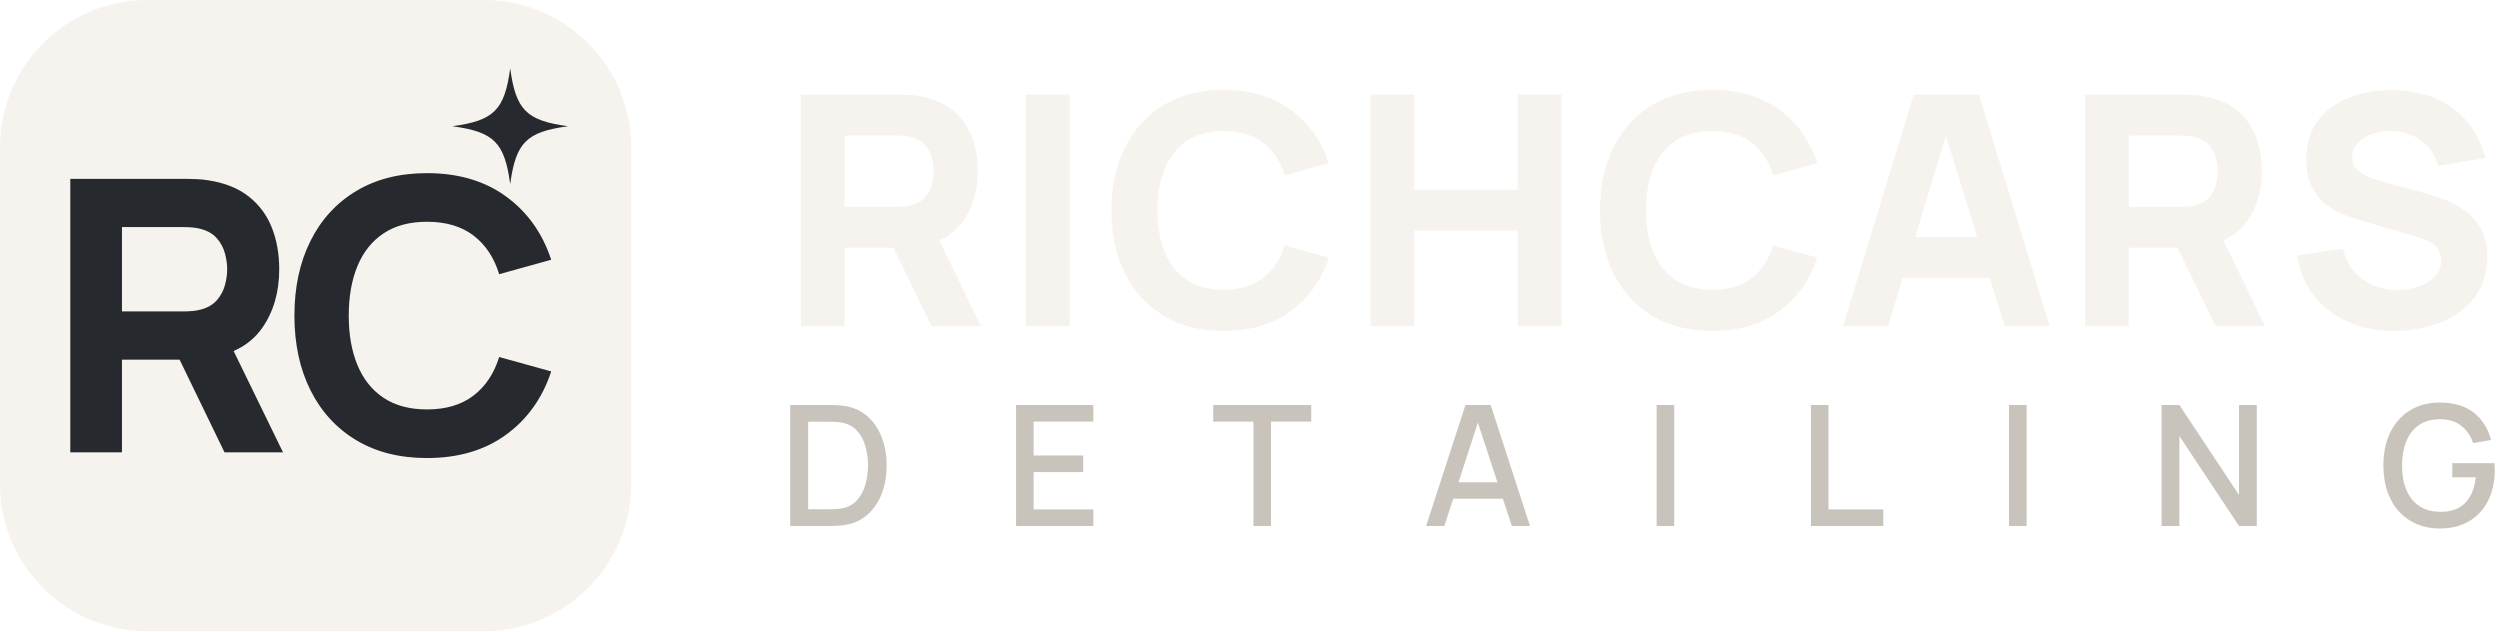
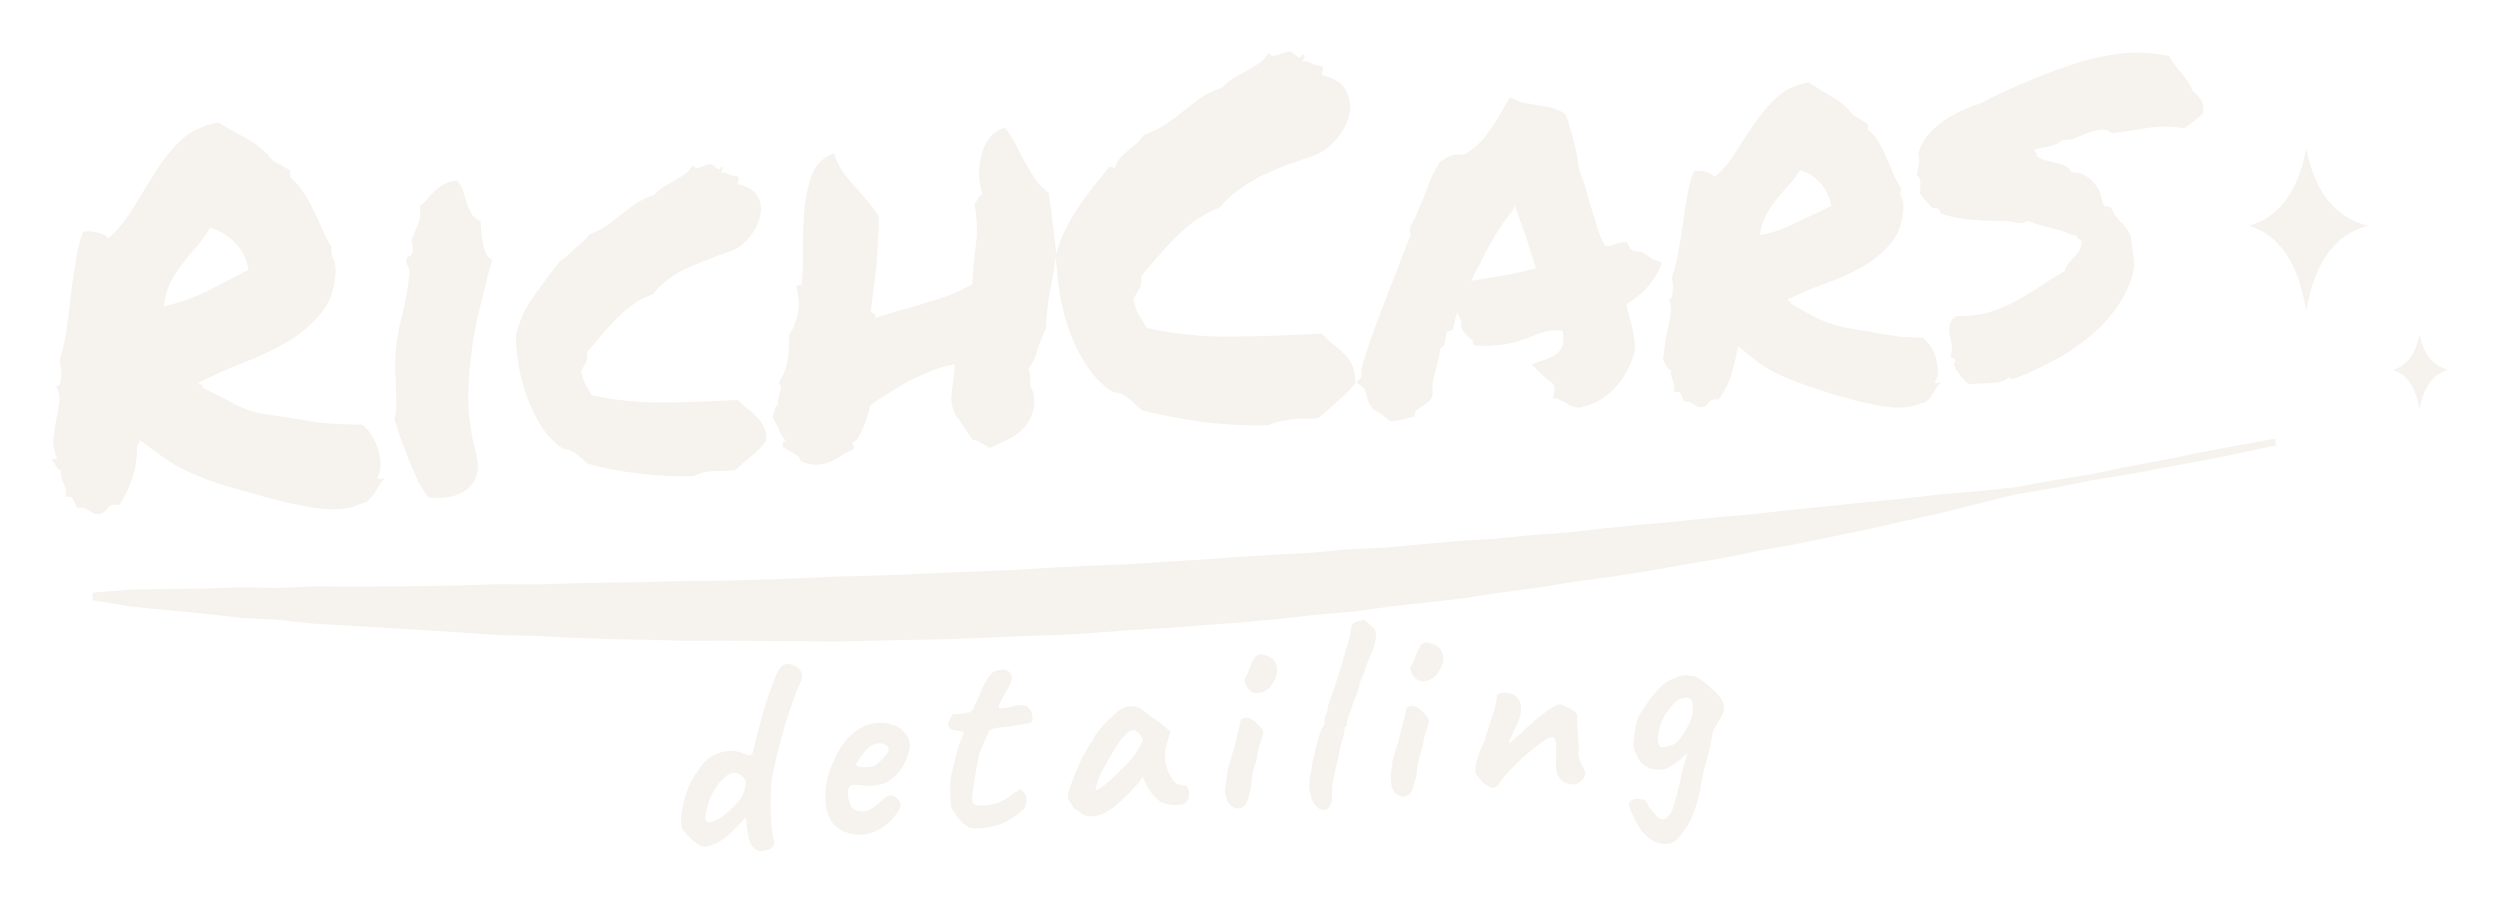
- <svg xmlns="http://www.w3.org/2000/svg" viewBox="0 0 475.3 120" role="img" aria-label="RichCarsDetailing">
-   <rect x="0" y="0" width="120" height="120" rx="28" fill="#f6f3ee" />
-   <path fill="#26292d" transform="translate(8.31 86.00) scale(0.7222)" d="M7.0 0.0V-72.0H37.4Q38.45 -72.0 40.225 -71.925Q42.0 -71.85 43.4 -71.6Q49.85 -70.6 53.975 -67.35Q58.1 -64.1 60.05 -59.175Q62.0 -54.25 62.0 -48.2Q62.0 -39.15 57.5 -32.725Q53.0 -26.3 43.4 -24.8L37.4 -24.4H20.6V0.0ZM47.6 0.0 33.4 -29.3 47.4 -32.0 63.0 0.0ZM20.6 -37.1H36.8Q37.85 -37.1 39.1 -37.2Q40.35 -37.3 41.4 -37.6Q44.15 -38.35 45.65 -40.125Q47.15 -41.9 47.725 -44.075Q48.3 -46.25 48.3 -48.2Q48.3 -50.15 47.725 -52.325Q47.15 -54.5 45.65 -56.275Q44.15 -58.05 41.4 -58.8Q40.35 -59.1 39.1 -59.2Q37.85 -59.3 36.8 -59.3H20.6Z M100.9 1.5Q90.1 1.5 82.275 -3.2Q74.45 -7.9 70.225 -16.35Q66.0 -24.8 66.0 -36.0Q66.0 -47.2 70.225 -55.65Q74.45 -64.1 82.275 -68.8Q90.1 -73.5 100.9 -73.5Q113.3 -73.5 121.725 -67.35Q130.15 -61.2 133.6 -50.7L119.9 -46.9Q117.9 -53.45 113.15 -57.075Q108.4 -60.7 100.9 -60.7Q94.05 -60.7 89.475 -57.65Q84.9 -54.6 82.6 -49.05Q80.3 -43.5 80.3 -36.0Q80.3 -28.5 82.6 -22.95Q84.9 -17.4 89.475 -14.35Q94.05 -11.3 100.9 -11.3Q108.4 -11.3 113.15 -14.95Q117.9 -18.6 119.9 -25.1L133.6 -21.3Q130.15 -10.8 121.725 -4.65Q113.3 1.5 100.9 1.5Z" />
-   <path fill="#26292d" d="M97 13 C98.078 20.92 100.08 22.922 108 24 C100.08 25.078 98.078 27.08 97 35 C95.922 27.08 93.92 25.078 86 24 C93.92 22.922 95.922 20.92 97 13Z" />
-   <path fill="#f6f3ee" transform="translate(148 62) scale(0.6111)" d="M7.0 0.0V-72.0H37.4Q38.45 -72.0 40.225 -71.925Q42.0 -71.85 43.4 -71.6Q49.85 -70.6 53.975 -67.35Q58.1 -64.1 60.05 -59.175Q62.0 -54.25 62.0 -48.2Q62.0 -39.15 57.5 -32.725Q53.0 -26.3 43.4 -24.8L37.4 -24.4H20.6V0.0ZM47.6 0.0 33.4 -29.3 47.4 -32.0 63.0 0.0ZM20.6 -37.1H36.8Q37.85 -37.1 39.1 -37.2Q40.35 -37.3 41.4 -37.6Q44.15 -38.35 45.65 -40.125Q47.15 -41.9 47.725 -44.075Q48.3 -46.25 48.3 -48.2Q48.3 -50.15 47.725 -52.325Q47.15 -54.5 45.65 -56.275Q44.15 -58.05 41.4 -58.8Q40.35 -59.1 39.1 -59.2Q37.85 -59.3 36.8 -59.3H20.6Z M77.0 0.0V-72.0H90.6V0.0Z M138.5 1.5Q127.7 1.5 119.875 -3.2Q112.05 -7.9 107.825 -16.35Q103.6 -24.8 103.6 -36.0Q103.6 -47.2 107.825 -55.65Q112.05 -64.1 119.875 -68.8Q127.7 -73.5 138.5 -73.5Q150.9 -73.5 159.325 -67.35Q167.75 -61.2 171.2 -50.7L157.5 -46.9Q155.5 -53.45 150.75 -57.075Q146.0 -60.7 138.5 -60.7Q131.65 -60.7 127.075 -57.65Q122.5 -54.6 120.2 -49.05Q117.9 -43.5 117.9 -36.0Q117.9 -28.5 120.2 -22.95Q122.5 -17.4 127.075 -14.35Q131.65 -11.3 138.5 -11.3Q146.0 -11.3 150.75 -14.95Q155.5 -18.6 157.5 -25.1L171.2 -21.3Q167.75 -10.8 159.325 -4.65Q150.9 1.5 138.5 1.5Z M184.2 0.0V-72.0H197.8V-42.4H230.0V-72.0H243.6V0.0H230.0V-29.7H197.8V0.0Z M290.5 1.5Q279.7 1.5 271.875 -3.2Q264.05 -7.9 259.825 -16.35Q255.6 -24.8 255.6 -36.0Q255.6 -47.2 259.825 -55.65Q264.05 -64.1 271.875 -68.8Q279.7 -73.5 290.5 -73.5Q302.9 -73.5 311.325 -67.35Q319.75 -61.2 323.2 -50.7L309.5 -46.9Q307.5 -53.45 302.75 -57.075Q298.0 -60.7 290.5 -60.7Q283.65 -60.7 279.075 -57.65Q274.5 -54.6 272.2 -49.05Q269.9 -43.5 269.9 -36.0Q269.9 -28.5 272.2 -22.95Q274.5 -17.4 279.075 -14.35Q283.65 -11.3 290.5 -11.3Q298.0 -11.3 302.75 -14.95Q307.5 -18.6 309.5 -25.1L323.2 -21.3Q319.75 -10.8 311.325 -4.65Q302.9 1.5 290.5 1.5Z M331.2 0.0 353.2 -72.0H373.5L395.5 0.0H381.5L361.9 -63.5H364.5L345.2 0.0ZM344.4 -15.0V-27.7H382.4V-15.0Z M406.5 0.0V-72.0H436.9Q437.95 -72.0 439.725 -71.925Q441.5 -71.85 442.9 -71.6Q449.35 -70.6 453.475 -67.35Q457.6 -64.1 459.55 -59.175Q461.5 -54.25 461.5 -48.2Q461.5 -39.15 457.0 -32.725Q452.5 -26.3 442.9 -24.8L436.9 -24.4H420.1V0.0ZM447.1 0.0 432.9 -29.3 446.9 -32.0 462.5 0.0ZM420.1 -37.1H436.3Q437.35 -37.1 438.6 -37.2Q439.85 -37.3 440.9 -37.6Q443.65 -38.35 445.15 -40.125Q446.65 -41.9 447.225 -44.075Q447.8 -46.25 447.8 -48.2Q447.8 -50.15 447.225 -52.325Q446.65 -54.5 445.15 -56.275Q443.65 -58.05 440.9 -58.8Q439.85 -59.1 438.6 -59.2Q437.35 -59.3 436.3 -59.3H420.1Z M502.7 1.5Q494.7 1.5 488.275 -1.325Q481.85 -4.15 477.725 -9.425Q473.6 -14.7 472.5 -22.0L486.7 -24.1Q488.2 -17.9 492.9 -14.55Q497.6 -11.2 503.6 -11.2Q506.95 -11.2 510.1 -12.25Q513.25 -13.3 515.275 -15.35Q517.3 -17.4 517.3 -20.4Q517.3 -21.5 516.975 -22.525Q516.65 -23.55 515.9 -24.45Q515.15 -25.35 513.775 -26.15Q512.4 -26.95 510.3 -27.6L491.6 -33.1Q489.5 -33.7 486.725 -34.8Q483.95 -35.9 481.35 -37.95Q478.75 -40.0 477.025 -43.375Q475.3 -46.75 475.3 -51.9Q475.3 -59.15 478.95 -63.95Q482.6 -68.75 488.7 -71.1Q494.8 -73.45 502.2 -73.4Q509.65 -73.3 515.5 -70.85Q521.35 -68.4 525.3 -63.725Q529.25 -59.05 531.0 -52.3L516.3 -49.8Q515.5 -53.3 513.35 -55.7Q511.2 -58.1 508.225 -59.35Q505.25 -60.6 502.0 -60.7Q498.8 -60.8 495.975 -59.825Q493.15 -58.85 491.375 -57.0Q489.6 -55.15 489.6 -52.6Q489.6 -50.25 491.05 -48.775Q492.5 -47.3 494.7 -46.4Q496.9 -45.5 499.2 -44.9L511.7 -41.5Q514.5 -40.75 517.9 -39.525Q521.3 -38.3 524.425 -36.125Q527.55 -33.95 529.575 -30.4Q531.6 -26.85 531.6 -21.4Q531.6 -15.6 529.175 -11.275Q526.75 -6.95 522.65 -4.125Q518.55 -1.3 513.375 0.1Q508.2 1.5 502.7 1.5Z" />
-   <path fill="#c9c4bb" transform="translate(148 100) scale(0.3194)" d="M7.0 0.0V-72.0H29.567Q30.567 -72.0 33.283 -71.95Q36 -71.9 38.5 -71.567Q46.95 -70.483 52.725 -65.5Q58.5 -60.517 61.45 -52.842Q64.4 -45.167 64.4 -36.0Q64.4 -26.817 61.45 -19.142Q58.5 -11.467 52.725 -6.492Q46.95 -1.517 38.5 -0.433Q36.017 -0.117 33.275 -0.058Q30.533 0.0 29.567 0.0ZM17.7 -9.934H29.567Q31.267 -9.934 33.608 -10.034Q35.95 -10.134 37.733 -10.467Q43.233 -11.5 46.658 -15.225Q50.083 -18.95 51.692 -24.392Q53.3 -29.833 53.3 -36.0Q53.3 -42.333 51.658 -47.775Q50.017 -53.217 46.575 -56.875Q43.133 -60.533 37.733 -61.533Q35.95 -61.9 33.583 -61.983Q31.217 -62.066 29.567 -62.066H17.7Z M141.422 0.0V-72.0H187.422V-62.133H151.889V-41.967H181.422V-32.1H151.889V-9.867H187.422V0.0Z M282.727 0.0V-62.133H258.794V-72.0H317.127V-62.133H293.194V0.0Z M385.516 0.0 408.916 -72.0H423.95L447.35 0.0H436.516L414.949 -65.7H417.683L396.35 0.0ZM397.649 -16.233V-26.033H435.249V-16.233Z M522.738 0.0V-72.0H533.205V0.0Z M614.56 0.0V-72.0H625.027V-9.867H657.627V0.0Z M732.482 0.0V-72.0H742.949V0.0Z M823.304 0.0V-72.0H833.904L869.371 -18.5V-72.0H879.971V0.0H869.371L833.904 -53.533V0.0Z M988.759 1.5Q981.543 1.5 975.426 -1.033Q969.309 -3.567 964.809 -8.4Q960.309 -13.233 957.818 -20.192Q955.326 -27.15 955.326 -36.0Q955.326 -47.633 959.576 -56.025Q963.826 -64.417 971.368 -68.942Q978.909 -73.467 988.759 -73.467Q1001.46 -73.467 1009.043 -67.558Q1016.626 -61.65 1019.393 -51.233L1008.759 -49.333Q1006.593 -55.783 1001.693 -59.641Q996.793 -63.5 989.359 -63.533Q981.71 -63.6 976.635 -60.158Q971.56 -56.717 969.01 -50.483Q966.46 -44.25 966.426 -36.0Q966.393 -27.75 968.943 -21.583Q971.493 -15.417 976.601 -11.958Q981.71 -8.5 989.359 -8.434Q995.543 -8.367 999.959 -10.725Q1004.376 -13.083 1006.984 -17.7Q1009.593 -22.317 1010.326 -29H996.326V-37.4H1021.426Q1021.543 -36.5 1021.585 -35.033Q1021.626 -33.567 1021.626 -33.167Q1021.626 -23.133 1017.776 -15.292Q1013.926 -7.45 1006.584 -2.975Q999.243 1.5 988.759 1.5Z" />
+ <svg xmlns="http://www.w3.org/2000/svg" viewBox="-9.9 -0.5 485.7 175.4" role="img" aria-label="RichCarsDetailing">
+   <path fill="#f6f3ee" d="M2 90.8Q1.6 91 1.1 90.2Q0.6 89.4 0.1 88.7L1.2 88.6Q0.3 86.5 0.5 84.6Q0.7 82.8 1 81.1Q1.4 79.3 1.6 77.7Q1.8 76.1 1 74.4Q1.5 74.6 1.7 74.1Q1.9 73.5 2 72.7Q2.1 71.8 1.9 70.9Q1.8 70 1.7 69.4Q2.7 66.3 3.1 63Q3.6 59.8 3.9 56.5Q4.3 53.3 4.8 50.3Q5.2 47.3 6.2 44.6Q7.5 44.2 9.1 44.7Q10.6 45.1 11.2 45.8Q14 43.2 16.1 39.7Q18.2 36.2 20.3 32.9Q22.4 29.5 25.2 26.8Q28 24.1 32.5 23.3Q35 24.8 38 26.4Q41.1 28.1 43.2 30.8Q44 31.2 44.8 31.6Q45.5 32.1 46.4 32.5L46.5 34Q48 35.2 49 36.8Q50.1 38.4 51 40.3Q51.9 42.1 52.7 44Q53.5 45.9 54.5 47.5Q54.4 48.1 54.5 48.5Q54.6 48.9 54.7 49.4Q54.9 49.8 55.1 50.3Q55.2 50.8 55.3 51.6Q55.3 56.8 52.6 60.2Q49.9 63.6 45.8 66Q41.7 68.3 37.1 70.1Q32.4 71.9 28.7 73.9Q28.7 74.3 29.1 74.2Q29.6 74.2 29.4 74.8Q32.5 76.3 34.2 77.2Q35.9 78.2 37.4 78.8Q38.8 79.4 40.6 79.8Q42.3 80.1 45.4 80.5Q48.5 81 50.2 81.3Q51.9 81.6 53.3 81.7Q54.7 81.8 56.3 81.9Q57.9 82 60.5 82Q61.7 83 62.5 84.4Q63.3 85.8 63.7 87.3Q64.1 88.7 64 90Q64 91.4 63.4 92.2Q63.5 92.6 64 92.5Q64.4 92.4 64.9 92.5Q64.2 93 63.8 93.7Q63.4 94.5 62.9 95.2Q62.5 95.9 61.9 96.5Q61.3 97.2 60.4 97.3Q57 99 51.4 98.2Q45.9 97.4 37.2 94.8Q32.8 93.6 30.1 92.6Q27.4 91.5 25.3 90.5Q23.3 89.4 21.5 88.1Q19.7 86.8 17.4 85.1Q17.2 85.2 17.1 85.5Q17.1 85.8 16.8 85.9Q16.7 89.8 15.8 92.4Q15 94.9 13.3 97.6Q11.7 97.4 11.2 98Q10.7 98.7 10 99.2Q9 99.5 8.5 99.3Q8 99.1 7.6 98.8Q7.2 98.6 6.7 98.3Q6.2 98.1 5.1 98.2Q4.7 97.4 4.4 96.6Q4 95.8 2.8 96Q3 95.1 2.8 94.5Q2.7 93.8 2.4 93.3Q2.2 92.8 2 92.2Q1.8 91.6 2 90.8ZM30.9 43.7Q29.8 45.7 28.4 47.3Q26.9 48.9 25.6 50.7Q24.2 52.4 23.2 54.4Q22.2 56.4 21.9 59Q25.9 58.2 30.3 56.1Q34.6 53.9 38.4 51.9Q37.7 48.3 35.4 46.3Q33.2 44.3 30.9 43.7Z M82.6 87.6Q83.3 90.4 82.6 92.2Q81.9 93.9 80.5 94.8Q79 95.8 77.1 96.1Q75.2 96.3 73.4 96.2Q72.3 94.9 71.3 92.9Q70.4 90.9 69.5 88.8Q68.7 86.7 67.9 84.6Q67.2 82.5 66.7 80.9Q67.1 79.7 67.1 78.1Q67.1 76.6 67 75.1Q67 73.5 66.9 71.9Q66.8 70.3 66.9 68.8Q67.2 64.6 68.2 60.8Q69.2 57 69.6 53Q69.8 52.1 69.4 51.3Q68.9 50.6 69.1 49.9Q69.1 49.5 69.6 49.3Q70.1 49.1 70.2 48.6Q70.4 47.5 70.2 46.9Q69.9 46.2 70.4 45.2Q70.8 44.4 71.4 42.8Q72 41.2 71.6 39.6Q72.5 38.9 73.2 38.1Q73.9 37.2 74.7 36.5Q75.4 35.8 76.4 35.3Q77.4 34.7 78.9 34.6Q79.7 35.5 80.1 36.6Q80.4 37.8 80.8 38.9Q81.1 40.1 81.7 41Q82.2 42 83.5 42.5Q83.5 43.3 83.6 44.4Q83.7 45.6 83.9 46.7Q84.1 47.8 84.5 48.7Q84.9 49.6 85.7 49.9Q84.4 54.7 83.3 59.4Q82.1 64.1 81.6 68.8Q81 73.5 81.1 78.2Q81.3 82.9 82.6 87.6Z M133 90.8Q131.4 91 129.1 91Q126.8 91 124.9 92Q119.8 92.2 114.3 91.5Q108.9 90.9 104.3 89.6Q103.2 88.6 102.2 87.8Q101.2 86.9 99.5 86.7Q97 85 95.3 82.4Q93.7 79.8 92.6 76.9Q91.5 73.9 90.9 70.8Q90.4 67.7 90.3 64.7Q91.4 60.2 93.9 56.9Q96.3 53.5 98.9 50.2Q100.1 49.5 100.7 48.8Q101.3 48.1 102 47.6Q102.7 47 103.4 46.4Q104.1 45.8 104.6 45Q106.6 44.3 108 43.3Q109.5 42.2 110.9 41.1Q112.3 40 113.7 39Q115.2 38 117.2 37.4Q118 36.4 119 35.8Q120 35.2 121.1 34.6Q122.2 34 123.2 33.3Q124.1 32.6 124.7 31.6Q125.2 32.4 126.1 32Q126.9 31.7 127.7 31.4Q128.2 31.3 128.5 31.5Q128.9 31.8 129.2 32.1Q129.5 32.3 129.8 32.4Q130 32.4 130.2 31.9Q130.6 31.9 130.5 32.4Q130.3 32.9 130.2 33.1Q131 32.9 131.6 33.3Q132.2 33.7 133.3 33.7Q133.8 34.2 133.6 34.4Q133.4 34.7 133.4 35.3Q136.4 35.9 137.4 37.8Q138.3 39.6 137.7 41.7Q137.2 43.8 135.6 45.7Q134 47.6 132 48.3Q127.4 49.9 123.4 51.7Q119.3 53.6 116.9 56.7Q114.6 57.5 112.9 58.8Q111.2 60 109.7 61.6Q108.2 63.1 106.9 64.7Q105.6 66.3 104.1 67.9Q104.3 69.3 103.9 70Q103.4 70.8 103 71.6Q103.3 73.1 103.8 74.1Q104.4 75.2 105.1 76.3Q111.6 77.7 118.9 77.7Q126.2 77.6 133.5 77.2Q134.3 78.1 135.3 78.9Q136.3 79.6 137.1 80.5Q138 81.4 138.5 82.4Q139.1 83.5 138.9 85.2Q137.7 86.8 136.1 88.1Q134.5 89.4 133 90.8Z M190.9 75.8Q191.3 78.3 190.6 80Q190 81.7 188.7 83Q187.4 84.2 185.7 85Q184 85.8 182.4 86.5Q181.6 86.1 180.8 85.6Q180 85.1 179 84.9Q177.6 82.7 176.3 80.9Q175 79.2 174.9 76.9Q174.9 76.8 175 75.8Q175.1 74.8 175.3 73.6Q175.4 72.4 175.5 71.4Q175.6 70.4 175.6 70.3Q173.3 70.6 171 71.6Q168.6 72.5 166.4 73.7Q164.1 75 162.2 76.2Q160.3 77.4 159.1 78.3Q159.1 78.6 158.8 79.7Q158.5 80.9 158 82.1Q157.5 83.4 156.9 84.4Q156.3 85.4 155.6 85.5Q155.7 85.7 155.9 86Q156.1 86.3 156 86.8Q154.6 87.3 153.6 88Q152.6 88.7 151.4 89.2Q150.3 89.7 148.9 89.8Q147.6 89.9 145.6 89.1Q145.6 88.5 145.1 88.1Q144.6 87.7 144 87.4Q143.5 87.1 143 86.9Q142.6 86.7 142.6 86.5Q142.1 86.6 142.2 85.8Q142.2 85 142.9 85.4Q141.8 84.1 141.5 83.1Q141.1 82.1 140.2 80.6Q140.3 80.4 140.4 79.9Q140.6 79.4 140.6 79Q140.7 78.6 140.9 78.4Q141.1 78.1 141.4 78.4Q141.1 77.6 141.3 77Q141.4 76.4 141.6 75.9Q141.8 75.4 141.8 74.9Q141.9 74.4 141.4 73.8Q142.9 71.6 143.2 69Q143.5 66.5 143.4 64.5Q144.1 63.7 144.5 62.4Q145 61.1 145.2 59.8Q145.4 58.5 145.2 57.3Q145.1 56 144.8 55.3Q144.8 54.8 145.8 54.9Q146.2 51.7 146.1 47.6Q146.1 43.5 146.4 39.8Q146.8 36.1 147.9 33.3Q149.1 30.4 152.1 29.3Q152.8 31.3 153.8 32.8Q154.8 34.3 156.1 35.6Q157.3 37 158.5 38.4Q159.7 39.7 160.8 41.5Q160.9 43.4 160.7 45.8Q160.6 48.3 160.4 50.9Q160.1 53.4 159.8 55.8Q159.5 58.2 159.3 59.8Q159.4 60.3 159.8 60.4Q160.3 60.5 160.1 61.3Q162.4 60.5 164.9 59.8Q167.3 59.2 169.8 58.4Q172.3 57.7 174.7 56.8Q177 55.9 179 54.7Q179.2 50.8 179.7 47Q180.2 43.1 179.4 39.2Q179.8 38.7 180.1 38.1Q180.3 37.5 181 37.3Q180.4 35.5 180.3 33.4Q180.3 31.4 180.8 29.5Q181.3 27.6 182.4 26.2Q183.6 24.8 185.3 24.3Q186.5 25.7 187.4 27.5Q188.3 29.2 189.2 31Q190.2 32.7 191.2 34.3Q192.3 35.8 193.8 36.9Q194.3 39.7 194.6 42.7Q195 45.7 195.3 48.8Q194.8 52.6 194.1 56.1Q193.4 59.6 193.3 63.5Q192.7 64.4 192.4 65.4Q192 66.4 191.7 67.4Q191.4 68.5 191 69.4Q190.5 70.4 189.9 71.1Q190.4 72.3 190.2 73.3Q190 74.3 190.9 75.8Z M206.2 75.6Q203.2 73.6 201.2 70.5Q199.2 67.5 197.9 63.9Q196.6 60.4 196 56.6Q195.4 52.7 195.2 49.2Q195.9 46.5 197 44.3Q198.1 42 199.5 39.9Q200.9 37.8 202.5 35.8Q204.1 33.9 205.6 31.9Q206.2 31.9 206.7 32.2Q207 31.1 207.7 30.2Q208.5 29.4 209.3 28.7Q210.1 28 211 27.3Q211.8 26.6 212.3 25.7Q214.7 24.9 216.5 23.7Q218.3 22.5 220 21.1Q221.7 19.7 223.4 18.5Q225.2 17.3 227.6 16.5Q228.4 15.5 229.7 14.7Q230.9 14 232.2 13.3Q233.5 12.6 234.7 11.8Q235.8 11.1 236.5 9.8Q237.2 10.6 238.2 10.2Q239.3 9.9 240.1 9.6Q240.7 9.4 241.1 9.7Q241.5 10 241.9 10.3Q242.3 10.6 242.5 10.7Q242.8 10.8 243 10.1Q243.8 10.1 243.5 10.7Q243.2 11.3 243.1 11.5Q244.1 11.2 244.7 11.7Q245.4 12.2 246.8 12.3Q247.3 12.8 247.1 13.1Q247 13.4 246.9 14.1Q250.5 14.9 251.6 17.1Q252.8 19.3 252.2 21.9Q251.6 24.4 249.6 26.7Q247.7 28.9 245.2 29.8Q242.2 30.8 239.7 31.7Q237.2 32.7 234.9 33.8Q232.6 35 230.6 36.5Q228.6 37.9 227.1 39.8Q224.5 40.8 222.4 42.3Q220.3 43.8 218.5 45.6Q216.7 47.4 215.1 49.3Q213.5 51.2 211.8 53.1Q212 54.8 211.4 55.7Q210.9 56.6 210.3 57.5Q210.6 59.4 211.4 60.7Q212.1 61.9 212.9 63.2Q220.8 65 229.6 64.9Q238.3 64.8 246.9 64.3Q247.9 65.4 249.1 66.4Q250.3 67.3 251.3 68.3Q252.3 69.3 252.9 70.7Q253.5 72 253.4 74Q251.9 75.8 250 77.4Q248.2 79.1 246.3 80.7Q245.5 80.9 244.2 80.8Q243 80.8 241.7 80.9Q240.4 81 239.1 81.3Q237.8 81.5 236.6 82.1Q230.5 82.3 224 81.5Q217.4 80.6 211.9 79.2Q210.7 78 209.4 76.9Q208.2 75.9 206.2 75.6Z M307.6 68.2Q307.1 69.9 306.1 71.7Q305.2 73.5 303.8 74.9Q302.4 76.4 300.6 77.4Q298.8 78.4 296.8 78.7Q295.5 78.5 295 78.2Q294.5 77.9 294 77.6Q293.7 77.5 293.5 77.4Q293.2 77.2 293 77.1L291.8 76.8L292.1 75.5Q292.2 74.7 291.9 74.2Q291.6 73.8 290.6 73.1Q290.3 72.9 290 72.6Q289.7 72.3 289.5 72.1L287.6 70.3L290.2 69.4Q292.6 68.6 293.3 67.4Q294.1 66.3 293.7 63.8Q291.7 63.5 290.4 63.9Q289.1 64.3 287.8 64.8Q286.1 65.5 284.3 66Q282.5 66.5 280.4 66.6Q279.6 66.7 278.9 66.7Q278.2 66.7 277.4 66.7L276.4 66.6Q276.2 65.5 276 65.4Q275.8 65.3 275.5 65.1Q275 64.6 274.4 63.9Q273.8 63.1 274 61.8Q273.4 60.9 273.3 60.1Q272.8 61.3 272.6 62.6L272.3 63.6L271.3 63.9Q271.1 64 271.1 64.3Q271 64.7 271 64.9L270.7 66.6Q270.5 66.8 270.3 66.9Q270.1 67.1 269.9 67.3Q269.8 68.2 269.6 69.1Q269.4 70 269.2 70.8Q268.8 72.1 268.5 73.4Q268.3 74.6 268.5 75.8L268.2 76.9Q267.8 77.5 267.2 77.9Q266.6 78.3 266.1 78.6Q265.9 78.8 265.6 79Q265.3 79.2 265.1 79.3L264.9 80.4L263.7 80.7Q262.7 81 262.2 81.1Q261.8 81.2 261.2 81.3L260.2 81.3Q259.1 80.5 258.5 80Q257.8 79.5 257 79.1Q256 78 255.9 77.4Q255.7 76.8 255.6 76.4Q255.4 75.8 255.3 75.4Q255.2 75 255 74.8L253.6 73.8L254.6 72.8L254.6 71.1Q256.1 66 257.9 61.3Q259.7 56.5 261.7 51.5Q262.3 49.9 262.9 48.3Q263.5 46.7 264.2 45.1Q264 44.8 264 44.4Q264 44 264.1 43.5Q265.1 41.8 265.6 40.4Q266.2 39 266.8 37.6Q267.4 35.9 268.1 34.2Q268.8 32.6 269.9 30.9L271.4 30Q271.7 29.9 272.1 29.7Q272.5 29.6 273 29.5L274.4 29.6Q277.1 28.1 278.9 25.7Q280.8 23.2 282.6 19.8L283.5 18.4L284.8 19Q285.3 19.3 286.2 19.5Q287.1 19.6 288.1 19.8Q289.9 20.1 291.5 20.4Q293.1 20.8 294.2 21.7Q294.9 23.2 295 24Q295.2 24.7 295.5 25.5Q295.9 27.1 296.3 28.8Q296.6 30.4 296.9 32.4Q297.5 34 298 35.6Q298.5 37.2 298.9 38.8Q299.6 41.1 300.3 43.3Q300.9 45.4 301.9 47.3Q302.7 47.2 302.9 47.3Q303.3 47.1 303.9 46.9Q304.4 46.8 305.1 46.6L306.1 46.5L306.6 47.4Q306.7 47.9 307.6 48.3Q308.9 48.3 309.5 48.7Q310.2 49.1 310.7 49.5Q311.1 49.9 311.5 50L313 50.5L312.4 52Q311.5 53.8 309.9 55.6Q308.2 57.3 306.1 58.6Q306.2 59.2 306.3 59.7Q306.4 60.2 306.6 60.8Q307.1 62.4 307.4 64.2Q307.8 65.9 307.7 67.8ZM278 53.7Q280.9 53.3 283.3 52.8Q285.6 52.4 288.5 51.6Q287.6 48.7 286.6 45.6Q285.5 42.5 284.4 39.5L283.9 40.5Q282.1 42.7 280.5 45.4Q278.9 48 277.8 50.4Q277.3 51.3 276.8 52.2Q276.3 53.2 275.9 54.1Q276.5 53.9 277 53.9Q277.5 53.8 278 53.7Z M327.8 66.8Q327 70.8 326.3 72.8Q325.6 74.9 324 77.1Q322.7 77 322.3 77.5Q321.8 78 321.3 78.5Q320.4 78.7 320 78.5Q319.6 78.4 319.3 78.1Q319 77.9 318.5 77.7Q318.1 77.5 317.2 77.5Q317 76.8 316.7 76.1Q316.4 75.4 315.3 75.7Q315.5 74.9 315.4 74.4Q315.2 73.8 315.1 73.4Q314.9 73 314.8 72.5Q314.6 72.1 314.8 71.4Q314.3 71.4 314 70.8Q313.6 70.1 313.2 69.4Q313.4 67.7 313.6 66.1Q313.8 64.5 314.2 63.1Q314.5 61.7 314.7 60.4Q314.9 59 314.3 57.5Q314.7 57.8 314.8 57.4Q315 56.9 315.1 56.2Q315.1 55.4 315.1 54.7Q315 54 314.9 53.5Q315.7 50.9 316.2 48.2Q316.7 45.5 317.1 42.8Q317.4 40.1 317.9 37.6Q318.3 35 319.2 32.8Q320.2 32.5 321.6 32.9Q322.9 33.3 323.2 33.9Q325.7 31.8 327.4 28.9Q329.2 26 331.1 23.3Q333 20.5 335.4 18.3Q337.7 16.2 341.5 15.5Q343.6 16.9 346 18.3Q348.5 19.6 350.2 22Q351 22.3 351.6 22.7Q352.1 23.1 353 23.6L353 24.7Q354.3 25.7 355.1 27.1Q355.9 28.5 356.6 30.1Q357.2 31.6 357.9 33.2Q358.6 34.8 359.5 36.2Q359.3 36.7 359.3 37Q359.3 37.4 359.5 37.8Q359.7 38.1 359.8 38.5Q359.9 38.9 359.9 39.6Q359.8 43.9 357.5 46.7Q355.2 49.5 351.8 51.4Q348.4 53.3 344.4 54.7Q340.5 56.1 337.4 57.7Q337.4 58 337.7 58Q338.1 58 338 58.5Q340.4 59.8 341.8 60.6Q343.3 61.4 344.5 61.9Q345.8 62.4 347.2 62.8Q348.6 63.2 351.2 63.6Q353.8 64 355.2 64.3Q356.6 64.5 357.8 64.7Q359 64.9 360.2 65Q361.5 65 363.7 65.1Q364.6 65.9 365.4 67.1Q366.1 68.3 366.3 69.5Q366.6 70.7 366.6 71.8Q366.5 73 366 73.7Q366.1 74 366.4 73.9Q366.8 73.8 367.2 73.9Q366.6 74.3 366.3 74.9Q365.9 75.5 365.5 76.1Q365.2 76.8 364.7 77.2Q364.3 77.7 363.4 77.8Q360.4 79.2 355.8 78.4Q351.2 77.7 344 75.4Q340.4 74.2 338.1 73.3Q335.9 72.4 334.2 71.5Q332.5 70.6 331.2 69.5Q329.8 68.4 327.8 66.8ZM339.8 32.6Q338.8 34.2 337.6 35.5Q336.3 36.9 335.2 38.3Q334 39.7 333.2 41.3Q332.3 43 332 45.2Q335.4 44.6 339 42.8Q342.6 41.1 345.9 39.5Q345.3 36.5 343.5 34.8Q341.7 33 339.8 32.6Z M362.8 29.4Q363.3 27.3 364.7 25.7Q366.1 24.1 367.8 22.9Q369.5 21.8 371.4 20.9Q373.3 20.1 375 19.5Q378.8 17.5 383.1 15.7Q387.4 13.8 391.9 12.3Q396.5 10.7 401.3 10Q406.2 9.3 411.6 10.4Q412 11.4 412.7 12.2Q413.3 13 414 13.8Q414.7 14.7 415.3 15.5Q415.8 16.2 416 17.1Q417 17.9 417.7 18.9Q418.4 19.9 418.1 21.5Q417.2 22.4 416.3 23.1Q415.4 23.8 414.4 24.4Q410.7 23.8 407.1 24.4Q403.4 25 400.5 25.4Q399.5 24.6 398.3 24.7Q397.1 24.8 395.8 25.3Q394.5 25.8 393.3 26.3Q392 26.8 390.8 26.7Q389.9 27.5 388.5 27.9Q387.1 28.2 385.4 28.5Q385.4 29 385.7 29.2Q386 29.3 385.8 29.8Q386.5 30.4 387.4 30.6Q388.4 30.9 389.4 31.1Q390.5 31.3 391.3 31.7Q392.1 32 392.5 33Q393.9 32.9 395 33.5Q396.2 34.1 396.9 35Q397.7 35.9 398.1 37Q398.5 38.1 398.6 39Q399 39.7 399.4 39.6Q399.7 39.5 400.3 39.9Q400.7 41.2 401.9 42.4Q403.2 43.6 404 45.1Q404.4 47.5 404.6 49.4Q404.9 51.3 404.3 53.3Q403.1 57 400.7 60.1Q398.4 63.1 395.3 65.5Q392.2 68 388.6 69.8Q385 71.7 381.6 73Q381.2 73 380.8 73.1Q380.5 73.2 380.6 72.6Q379.9 73.4 379 73.6Q378.1 73.9 377 73.9Q375.9 74 374.8 74Q373.7 74 372.7 74.2Q372 73.6 371.4 73Q370.8 72.4 370.4 71.5Q369.9 71.5 370 71Q370 70.5 369.6 70.6Q370.1 69.5 370 69.4Q370 69.3 369.7 69.2Q369.5 69.1 369.3 69Q369 68.8 369.1 68.5Q369.4 67.7 369.3 66.7Q369.1 65.7 368.9 64.6Q368.7 63.6 368.9 62.6Q369.1 61.6 370.2 60.9Q373.5 61 376.4 60.2Q379.4 59.3 381.9 57.9Q384.4 56.5 386.7 55Q389 53.4 391.2 52.2Q391.5 51.3 392 50.7Q392.4 50 393 49.5Q393.5 49 394 48.3Q394.4 47.7 394.5 46.8Q394.6 46.1 394.1 46Q393.7 45.9 393.6 45.3L392.5 45.1Q390.6 44.2 388.2 43.7Q385.8 43.1 384.1 42.4Q383.1 43 382.1 42.8Q381.2 42.6 379.7 42.4Q376.4 42.5 373.3 42.2Q370.2 42 367.2 41Q367 40.5 366.7 40.1Q366.4 39.8 365.6 40Q364.9 39.3 364.3 38.6Q363.7 37.9 363.1 37.1Q363.2 35.9 363.2 35.1Q363.3 34.2 362.5 33.5Q362.8 32.2 362.9 31.4Q363.1 30.6 362.8 29.4Z" />
+   <path fill="#f6f3ee" d="M8.07 116.10 L15.22 117.31 L22.39 118.04 L29.57 118.71 L36.74 119.52 L43.93 119.90 L51.11 120.67 L58.30 121.06 L65.49 121.51 L72.69 121.94 L79.89 122.40 L87.08 122.88 L94.29 123.05 L101.49 123.42 L108.70 123.67 L115.91 123.80 L123.12 123.99 L130.33 123.97 L137.55 124.02 L144.77 124.06 L151.99 124.14 L159.20 123.99 L166.42 123.82 L173.64 123.70 L180.86 123.43 L188.08 123.10 L195.31 122.88 L202.53 122.47 L209.74 121.91 L216.96 121.50 L224.18 120.94 L231.40 120.42 L238.61 119.74 L245.81 118.92 L253.03 118.34 L260.22 117.32 L267.43 116.53 L274.63 115.70 L281.81 114.59 L289.01 113.66 L296.19 112.48 L303.39 111.52 L310.57 110.38 L317.74 109.11 L324.92 107.91 L332.06 106.45 L339.23 105.16 L346.38 103.70 L353.52 102.20 L360.64 100.60 L367.78 99.04 L374.87 97.23 L381.98 95.51 L389.18 94.29 L396.34 92.84 L403.56 91.67 L410.75 90.30 L417.96 89.00 L425.14 87.56 L432.30 86.00 L432.05 84.73 L424.84 86.03 L417.64 87.39 L410.47 88.85 L403.29 90.19 L396.13 91.68 L388.92 92.83 L381.74 94.15 L374.48 94.92 L367.19 95.54 L359.95 96.34 L352.70 97.06 L345.47 97.80 L338.24 98.53 L331.03 99.36 L323.80 99.95 L316.60 100.74 L309.39 101.39 L302.20 102.09 L295.03 102.91 L287.83 103.44 L280.65 104.14 L273.45 104.59 L266.29 105.25 L259.12 105.89 L251.93 106.21 L244.78 106.89 L237.60 107.27 L230.44 107.71 L223.28 108.24 L216.12 108.66 L208.97 109.14 L201.81 109.41 L194.65 109.75 L187.50 110.22 L180.35 110.50 L173.19 110.77 L166.04 111.12 L158.88 111.36 L151.72 111.54 L144.57 111.88 L137.41 112.13 L130.25 112.32 L123.08 112.38 L115.92 112.58 L108.75 112.67 L101.59 112.82 L94.41 113.04 L87.24 112.99 L80.07 113.22 L72.89 113.36 L65.71 113.44 L58.52 113.49 L51.34 113.43 L44.14 113.72 L36.96 113.59 L29.76 113.84 L22.56 113.94 L15.36 114.05 L8.13 114.64Z" />
+   <path fill="#f6f3ee" d="M138.4 164.8Q137.7 165 137 164.6Q136.3 164.1 136 163.5Q135.6 162.7 135.5 161.9Q135.3 161.1 135.2 160.1L135 158.3L133 160.4Q131.2 162.3 129.7 163.1Q128.2 163.9 126.9 164Q126.3 164 125.4 163.3Q124.5 162.7 123.8 161.9Q123.1 161.1 122.7 160.6Q122.4 159.9 122.4 158.5Q122.5 157.2 122.9 155.5Q123.3 153.9 123.9 152.3Q124.6 150.6 125.6 149.4Q127.2 146.6 129.8 145.8Q132.4 144.9 134.5 145.9Q135.5 146.3 135.9 146.2Q136.3 146.1 136.4 145.5Q136.6 144.6 136.8 143.8Q137 143.1 137.4 141.5Q138.5 137.3 139.3 134.9Q140.1 132.6 140.8 130.8Q141.4 129.5 141.9 129Q142.5 128.5 142.9 128.5Q143.5 128.4 144.4 128.8Q145.3 129.2 145.7 129.9Q145.9 130.4 145.9 130.9Q145.9 131.5 145.6 132.1Q145 133.4 144.2 135.6Q143.4 137.8 142.6 140.4Q141.9 143 141.2 145.5Q140.6 148.1 140.2 150Q139.9 151.2 139.9 153Q139.8 154.9 139.8 156.8Q139.9 158.7 140 160.2Q140.2 161.7 140.3 162.1Q140.7 163.2 140.4 163.7Q140.1 164.3 139.6 164.5Q139 164.7 138.4 164.8ZM129.1 158.9Q129.8 158.6 130.4 158.2Q130.9 157.7 131.7 157.1Q133.2 155.7 133.9 154.8Q134.6 153.8 134.9 152.4Q135.1 151.6 134.9 151Q134.6 150.5 133.9 150Q133.3 149.5 132.4 149.7Q131.5 149.8 130.4 151Q129.2 152.2 128.4 153.9Q127.5 155.5 127.1 158.4Q127.1 159 127.6 159.2Q128.1 159.3 129.1 158.9Z M161.5 160.3Q160 161.3 158.2 161.6Q156.4 161.8 154.8 161.3Q153.2 160.8 152.1 159.7Q151.5 159 150.9 157.5Q150.3 156 150.5 153.3Q150.6 150.8 151.7 148.2Q152.7 145.6 154.3 143.5Q156 141.5 158 140.6Q158.8 140.3 159.5 140.1Q160.3 139.9 161.6 139.9Q162.8 140 163.8 140.4Q164.9 140.8 165.3 141.3Q166.2 142.1 166.6 142.9Q166.9 143.7 166.9 144.4Q166.7 146.2 165.6 148.2Q164.5 150.3 162.3 151.5Q161.4 151.9 160.2 152.1Q159 152.3 156.8 152Q155.5 151.8 155.1 152.4Q154.7 153 154.9 154.5Q155.1 155.5 155.5 156.2Q155.9 156.9 156.9 157.1Q158.1 157.2 158.6 157Q159.2 156.8 159.9 156.3Q160.4 156 160.7 155.7Q161.1 155.3 161.5 155Q161.9 154.6 162.1 154.4Q162.4 154.2 162.7 154.1Q162.9 154.1 163.2 154Q163.8 154.1 164.4 154.6Q164.9 155.2 165.1 155.7Q165.2 156.1 164.7 156.9Q164.2 157.8 163.4 158.7Q162.6 159.6 161.5 160.3ZM160 148.3Q160.3 148.1 161 147.5Q161.7 146.8 162.3 146.1Q162.8 145.4 162.8 145Q162.7 144.4 161.9 144.1Q161.1 143.7 159.9 144.1Q159.5 144.2 158.9 144.7Q158.3 145.2 157.8 145.9Q157.2 146.6 156.9 147.2Q156.5 147.8 156.3 148.1Q156.6 148.3 157.2 148.5Q157.9 148.6 158.7 148.5Q159.4 148.5 160 148.3Z M179 160.4Q178.4 160.4 177.7 159.8Q176.9 159.2 176.3 158.5Q175.7 157.8 175.5 157.2Q175.4 157.1 175.3 157Q175.1 156.8 175.1 156.8Q174.9 156.7 174.8 155.4Q174.7 154.2 174.7 152.6Q174.7 151 174.9 150.1Q175.1 149.2 175.5 147.7Q175.9 146.2 176.2 144.9L177.4 141.7L175.2 141.3Q174.8 141.2 174.6 140.9Q174.3 140.6 174.3 140.4Q174.3 139.9 174.7 139.1Q175.1 138.3 175.3 138.2Q175.6 138.3 176.3 138.2Q177 138.2 177.7 138Q178.4 137.9 178.6 137.9Q178.8 137.7 179 137.5Q179.2 137.3 179.3 137Q179.5 136.3 179.7 136Q179.9 135.7 180.2 135Q180.5 134.3 180.7 133.8Q180.9 133.2 181.4 132.3Q181.7 131.9 181.9 131.4Q182.2 130.8 182.7 130.4Q183.1 129.9 184.2 129.7Q185.3 129.4 186.2 130Q186.6 130.5 186.7 131Q186.8 131.5 186.4 132.3Q186 133.2 185.5 134Q185 134.8 184.6 135.7Q183.8 137 184.4 137.1Q184.9 137.2 187.4 136.6Q188.9 136.3 189.7 136.8Q190.4 137.3 190.6 138.2Q190.9 139.5 190.4 139.8Q190 140.1 188 140.3Q186.7 140.6 185.8 140.7Q184.9 140.8 184.5 140.8Q183.8 140.9 183.6 141Q183.3 141 182.9 141.1Q182.5 141.3 182.3 141.5Q182.2 141.8 182 142.2Q181.8 142.4 181.4 143.4Q181.1 144.3 180.5 145.5Q179.9 147.8 179.6 149.9Q179.2 152 179 154.1Q178.9 155.1 179.2 155.6Q179.5 156 180.6 156Q181.2 156 182.3 155.9Q183.5 155.7 184.2 155.4Q184.8 155.1 185.4 154.8Q186 154.4 186.5 154Q187 153.7 187.4 153.4Q187.9 153.1 187.9 153.1Q188.1 152.6 188.7 153.1Q189.3 153.7 189.5 154.3Q189.6 154.9 189.4 155.9Q189.2 156.8 187.5 157.9Q185.2 159.6 182.8 160.1Q180.4 160.6 179 160.4Z M200.2 157.6Q200 157.2 199.2 156.8Q198.5 156.5 198.5 156.2Q198.4 156 198.2 155.6Q197.9 155.1 197.7 154.9Q197.4 154.6 197.7 153.3Q198.1 152.1 198.8 150.2Q199.6 148.3 200.5 146.3Q200.9 145.9 201.3 145.1Q201.6 144.4 201.8 144.2Q201.8 144 202 143.8Q202.1 143.6 202.3 143.6L202.7 142.7Q202.8 142.4 203.3 141.8Q203.9 141.1 204.6 140.2Q205.4 139.4 206.2 138.7Q207 137.9 207.5 137.5Q208.6 136.7 209.8 136.7Q211 136.7 211.9 137.3Q212.1 137.5 212.7 137.9Q213.3 138.4 214 138.9Q214.8 139.4 215.4 139.9L217.5 141.6L216.7 144.3Q216.2 146.5 216.6 148.1Q217.1 149.7 217.8 150.8Q218.1 151.4 218.6 151.7Q219.1 152 219.8 152.1Q220.3 152.1 220.7 152.3Q221 152.6 221.1 153.2Q221.2 154.5 220.7 155.1Q220.3 155.7 219.8 155.8Q218 156.1 216.4 155.6Q214.7 155.1 213.3 152.8Q213 152.4 212.6 151.6Q212.2 150.7 212.1 150.4Q211.9 150.7 211.6 151.2Q211.3 151.6 211 151.9Q207.4 156 204.8 157.4Q202.1 158.7 200.2 157.6ZM202.9 153Q203.3 153 204.1 152.5Q204.8 152 206.1 150.8Q207.8 149.1 209 148Q210.1 146.9 211.1 145.3L212.2 143.2Q211.6 142 211.1 141.7Q210.6 141.3 210.2 141.4Q209.5 141.4 208.6 142.4Q207.7 143.3 206.6 145.1Q205.5 146.9 204.1 149.5Q203.5 150.7 203.2 151.9Q202.9 153 202.9 153Z M229.1 155.9Q228.6 155.5 228.4 154.7Q228.1 153.8 228.1 153Q228.1 152.1 228.3 151.7Q228.3 151.3 228.4 151Q228.5 150.8 228.4 150.6Q228.4 150.3 228.5 149.8Q228.6 149.2 228.7 148.7Q229 147.9 229.4 146.4Q229.8 145 230.2 143.6Q230.5 142.1 230.8 141Q231 140 231.1 139.7Q231 139.1 231.9 139Q232.5 138.7 233.5 139.4Q234.5 140.1 235.1 140.9Q235.5 141.3 235.5 142Q235.4 142.7 234.9 144.1Q234.7 144.5 234.5 145.5Q234.3 146.5 234.2 147.2Q234.1 147.6 233.8 148.4Q233.6 149.2 233.4 150Q233.3 150.2 233.3 151Q233.2 151.7 233.1 152.5Q233 153.2 232.8 153.7Q232.5 155.9 231.3 156.4Q230.1 156.9 229.1 155.9ZM233.3 133.9Q232.7 133.5 232.3 132.9Q232 132.3 231.9 131.8Q231.9 131.3 232 131.2Q232.4 130.6 232.8 129.6Q233.1 128.6 233.5 127.8Q233.6 127.6 233.8 127.3Q234 127 234.2 126.9Q234.8 126.4 236 126.8Q237.2 127.2 237.8 128Q238.3 129 238.2 130.1Q238.1 131.2 237.2 132.5Q236.5 133.6 235.3 134Q234.1 134.4 233.3 133.9Z M247.9 156.7Q246.8 157.1 246 156.3Q245.1 155.5 244.7 153.9Q244.3 152.3 244.6 150.3Q244.8 149.6 244.9 149Q245.1 148.4 245 148Q245.1 147.4 245.4 146.4Q245.6 145.3 245.9 144.1Q246.2 143 246.5 142.1Q246.8 141.2 246.9 140.9Q247.1 140.9 247.3 140.5Q247.4 140.2 247.4 139.8Q247.4 139.3 247.5 138.8Q247.7 138.2 247.9 138Q247.9 137.7 248 137.4Q248.1 137 248.1 136.8Q248.1 136.6 248.2 136.4Q248.3 136.1 248.3 135.9Q248.6 135.2 249.2 133.6Q249.7 132.1 250.3 130.1Q250.9 128.2 251.4 126.3Q252 124.5 252.3 123.2Q252.6 121.9 252.6 121.6Q252.6 121.2 252.9 120.8Q253.2 120.4 253.6 120.3Q253.8 120.2 254.3 120.1Q254.9 119.9 255.1 119.9Q255.1 119.9 255.4 120.1Q255.6 120.3 256.1 120.7Q256.5 121.1 256.9 121.5Q257.4 122 257.4 122.7Q257.5 123.4 257.3 124Q257.2 124.7 256.8 125.8Q256.3 126.9 255.4 129.2Q255.1 130.3 254.7 131.2Q254.2 132.2 254.2 132.4Q254.3 132.6 254.1 133.1Q253.9 133.5 253.8 134.2Q253.6 134.6 253.2 135.5Q252.9 136.3 252.6 137.3Q252.2 138.3 252 139Q251.8 139.7 251.8 139.8Q251.8 140 251.8 140.2Q251.8 140.4 251.6 140.7Q251.3 140.7 251.3 141Q251.3 141.3 251.3 141.3Q251.4 141.8 250.6 144.2Q250 147.2 249.4 149.7Q248.8 152.2 248.9 153.7Q249 155 248.6 155.8Q248.3 156.5 247.9 156.7Z M261.2 153.6Q260.8 153.2 260.5 152.4Q260.3 151.5 260.3 150.7Q260.2 149.8 260.4 149.4Q260.4 148.9 260.5 148.7Q260.6 148.4 260.6 148.2Q260.5 148 260.6 147.5Q260.7 146.9 260.9 146.4Q261.2 145.5 261.6 144.1Q262 142.7 262.3 141.3Q262.7 139.8 263 138.7Q263.2 137.6 263.3 137.4Q263.2 136.8 264.1 136.7Q264.7 136.4 265.7 137.1Q266.6 137.8 267.2 138.6Q267.7 139 267.7 139.7Q267.6 140.4 267.1 141.8Q266.9 142.2 266.7 143.2Q266.5 144.2 266.4 144.9Q266.2 145.3 266 146.1Q265.7 146.9 265.6 147.7Q265.5 147.9 265.4 148.7Q265.4 149.4 265.3 150.2Q265.1 150.9 264.9 151.4Q264.6 153.6 263.4 154.1Q262.2 154.6 261.2 153.6ZM265.5 131.6Q264.9 131.2 264.5 130.6Q264.2 130 264.1 129.5Q264.1 129 264.2 128.9Q264.7 128.3 265 127.3Q265.3 126.3 265.8 125.4Q265.9 125.3 266 125Q266.2 124.7 266.4 124.6Q267 124.1 268.2 124.5Q269.4 124.9 270 125.7Q270.6 126.7 270.5 127.8Q270.3 128.9 269.5 130.2Q268.7 131.3 267.5 131.7Q266.3 132.1 265.5 131.6Z M296.1 151.9Q294.9 151.9 294.1 151.5Q293.3 151.2 292.7 150Q292.4 149.1 292.4 148.2Q292.4 147.2 292.4 146.3Q292.5 145.4 292.4 144.8Q292.4 144.7 292.4 144.4Q292.4 144 292.4 143.8Q292.2 143 291.9 142.8Q291.6 142.6 290.9 142.9Q289.8 143.5 288.6 144.5Q287.3 145.5 285.9 146.7Q284.6 148 283.2 149.4Q282 150.7 281.5 151.6Q281 152.4 280.4 152.5Q280 152.7 279.5 152.4Q279 152.1 278.4 151.7Q278 151.3 277.5 150.7Q276.9 150 276.8 149.8Q276.7 148.9 276.8 148.2Q276.9 147.5 277.2 146.8Q277.4 146 277.8 145Q278 144.6 278.1 144.2Q278.3 143.8 278.6 143.3Q278.7 142.5 279.1 141.5Q279.4 140.5 279.7 139.6Q280.2 138.2 280.5 137.1Q280.8 136.1 280.9 134.9Q280.8 134.8 280.9 134.6Q281 134.3 281.2 134.3L281.3 134.3L281.4 134.3Q281.7 134 282.8 134.1Q283.8 134.2 284.4 134.6Q285.6 135.5 285.6 137.1Q285.7 138.7 284.3 141.3Q283.9 142.2 283.6 142.9Q283.2 143.7 283.2 143.9Q283.2 143.9 283.7 143.6Q284.1 143.2 284.6 142.8Q285.2 142.3 285.6 142Q285.9 141.7 286.7 140.9Q287.6 140.1 288.6 139.2Q289.7 138.4 290.3 137.9Q290.9 137.4 291.7 136.9Q292.6 136.4 292.8 136.4Q293.4 136.3 294.2 136.7Q295 137 295.7 137.5Q296.4 137.9 296.5 138.4Q296.5 138.6 296.5 138.9Q296.5 139.3 296.5 139.6Q296.5 140.4 296.6 141.6Q296.7 142.8 296.8 144.1Q296.9 145.3 296.7 146.3Q296.7 146.3 296.8 146.3Q296.8 146.4 296.9 146.6Q296.8 146.6 296.9 146.8Q296.9 146.9 296.9 146.9Q297 147.3 297.2 147.6Q297.3 148 297.6 148.4Q297.8 148.9 298.1 149.6Q298.1 150.3 297.5 151Q296.8 151.7 296.1 151.9Z M315.2 163.1Q313.7 163.8 312 163.2Q310.3 162.5 309 160.9Q308.8 160.6 308.3 159.8Q307.8 158.9 307.4 158Q306.9 157.1 306.7 156.4Q306.5 155.7 306.6 155.6Q306.8 155 307.5 154.8Q308.3 154.6 309 154.8Q309.8 154.9 309.9 155.2Q310.1 155.6 310.3 156Q310.5 156.4 310.8 156.7Q311 157.1 311.3 157.3Q311.9 158.2 312.6 158.5Q313.4 158.8 313.7 158.5Q314.6 157.8 315 156.8Q315.4 155.8 316 153.4Q316.5 151.4 316.8 149.9Q317.1 148.4 317.6 147.1Q317.7 146.5 317.9 146Q318.1 145.5 318.3 145.3L318.6 145.3Q317.5 146.1 316.7 146.9Q316 147.7 314.6 148.4Q314.3 148.8 313 149Q311.8 149.1 310.6 148.8Q309.8 148.4 309.3 148Q308.8 147.6 308.5 147Q308.1 146.4 307.8 145.6Q307.3 144.9 307.5 143Q307.7 141.2 308.2 139.3Q308.8 137.9 310 136.3Q311.1 134.6 312.4 133.3Q313.7 131.9 314.8 131.5Q315.3 131.3 316.3 130.9Q317.4 130.5 318.4 130.8Q319.3 130.8 319.8 131.1Q320.3 131.3 321.4 132.2Q322.2 132.8 323.3 133.9Q324.4 134.9 324.7 135.7Q325.1 136.4 325 137.4Q324.8 138.4 324.3 139.1Q323.9 139.8 323.4 140.6Q322.9 141.3 322.7 142.5Q322.5 144.2 321.9 146.3Q321.3 148.3 320.9 150.1L320.3 153.5Q319.2 158.1 317.7 160.3Q316.2 162.5 315.2 163.1ZM312.9 144.7Q314 144.6 314.8 144.3Q315.5 144.1 316.2 143.4Q316.8 142.6 317.7 141.2Q318.5 139.8 318.8 138.7Q319.1 137.6 318.9 136.3Q318.8 135.4 318.4 135.2Q317.9 134.9 317.2 135.1Q316.2 135.3 315.5 136Q314.7 136.8 313.7 138.2Q313 139.4 312.5 140.9Q312.1 142.6 312.2 143.5Q312.4 144.5 312.9 144.7Z" />
+   <path fill="#f6f3ee" d="M438.17 28.37 Q440.57 40.97 450.17 43.37 Q440.57 45.77 438.17 59.87 Q435.77 45.77 426.92 43.37 Q435.77 40.97 438.17 28.37Z" />
+   <path fill="#f6f3ee" d="M460.17 64.37 Q461.29 70.25 465.77 71.37 Q461.29 72.49 460.17 79.07 Q459.05 72.49 454.92 71.37 Q459.05 70.25 460.17 64.37Z" />
</svg>
